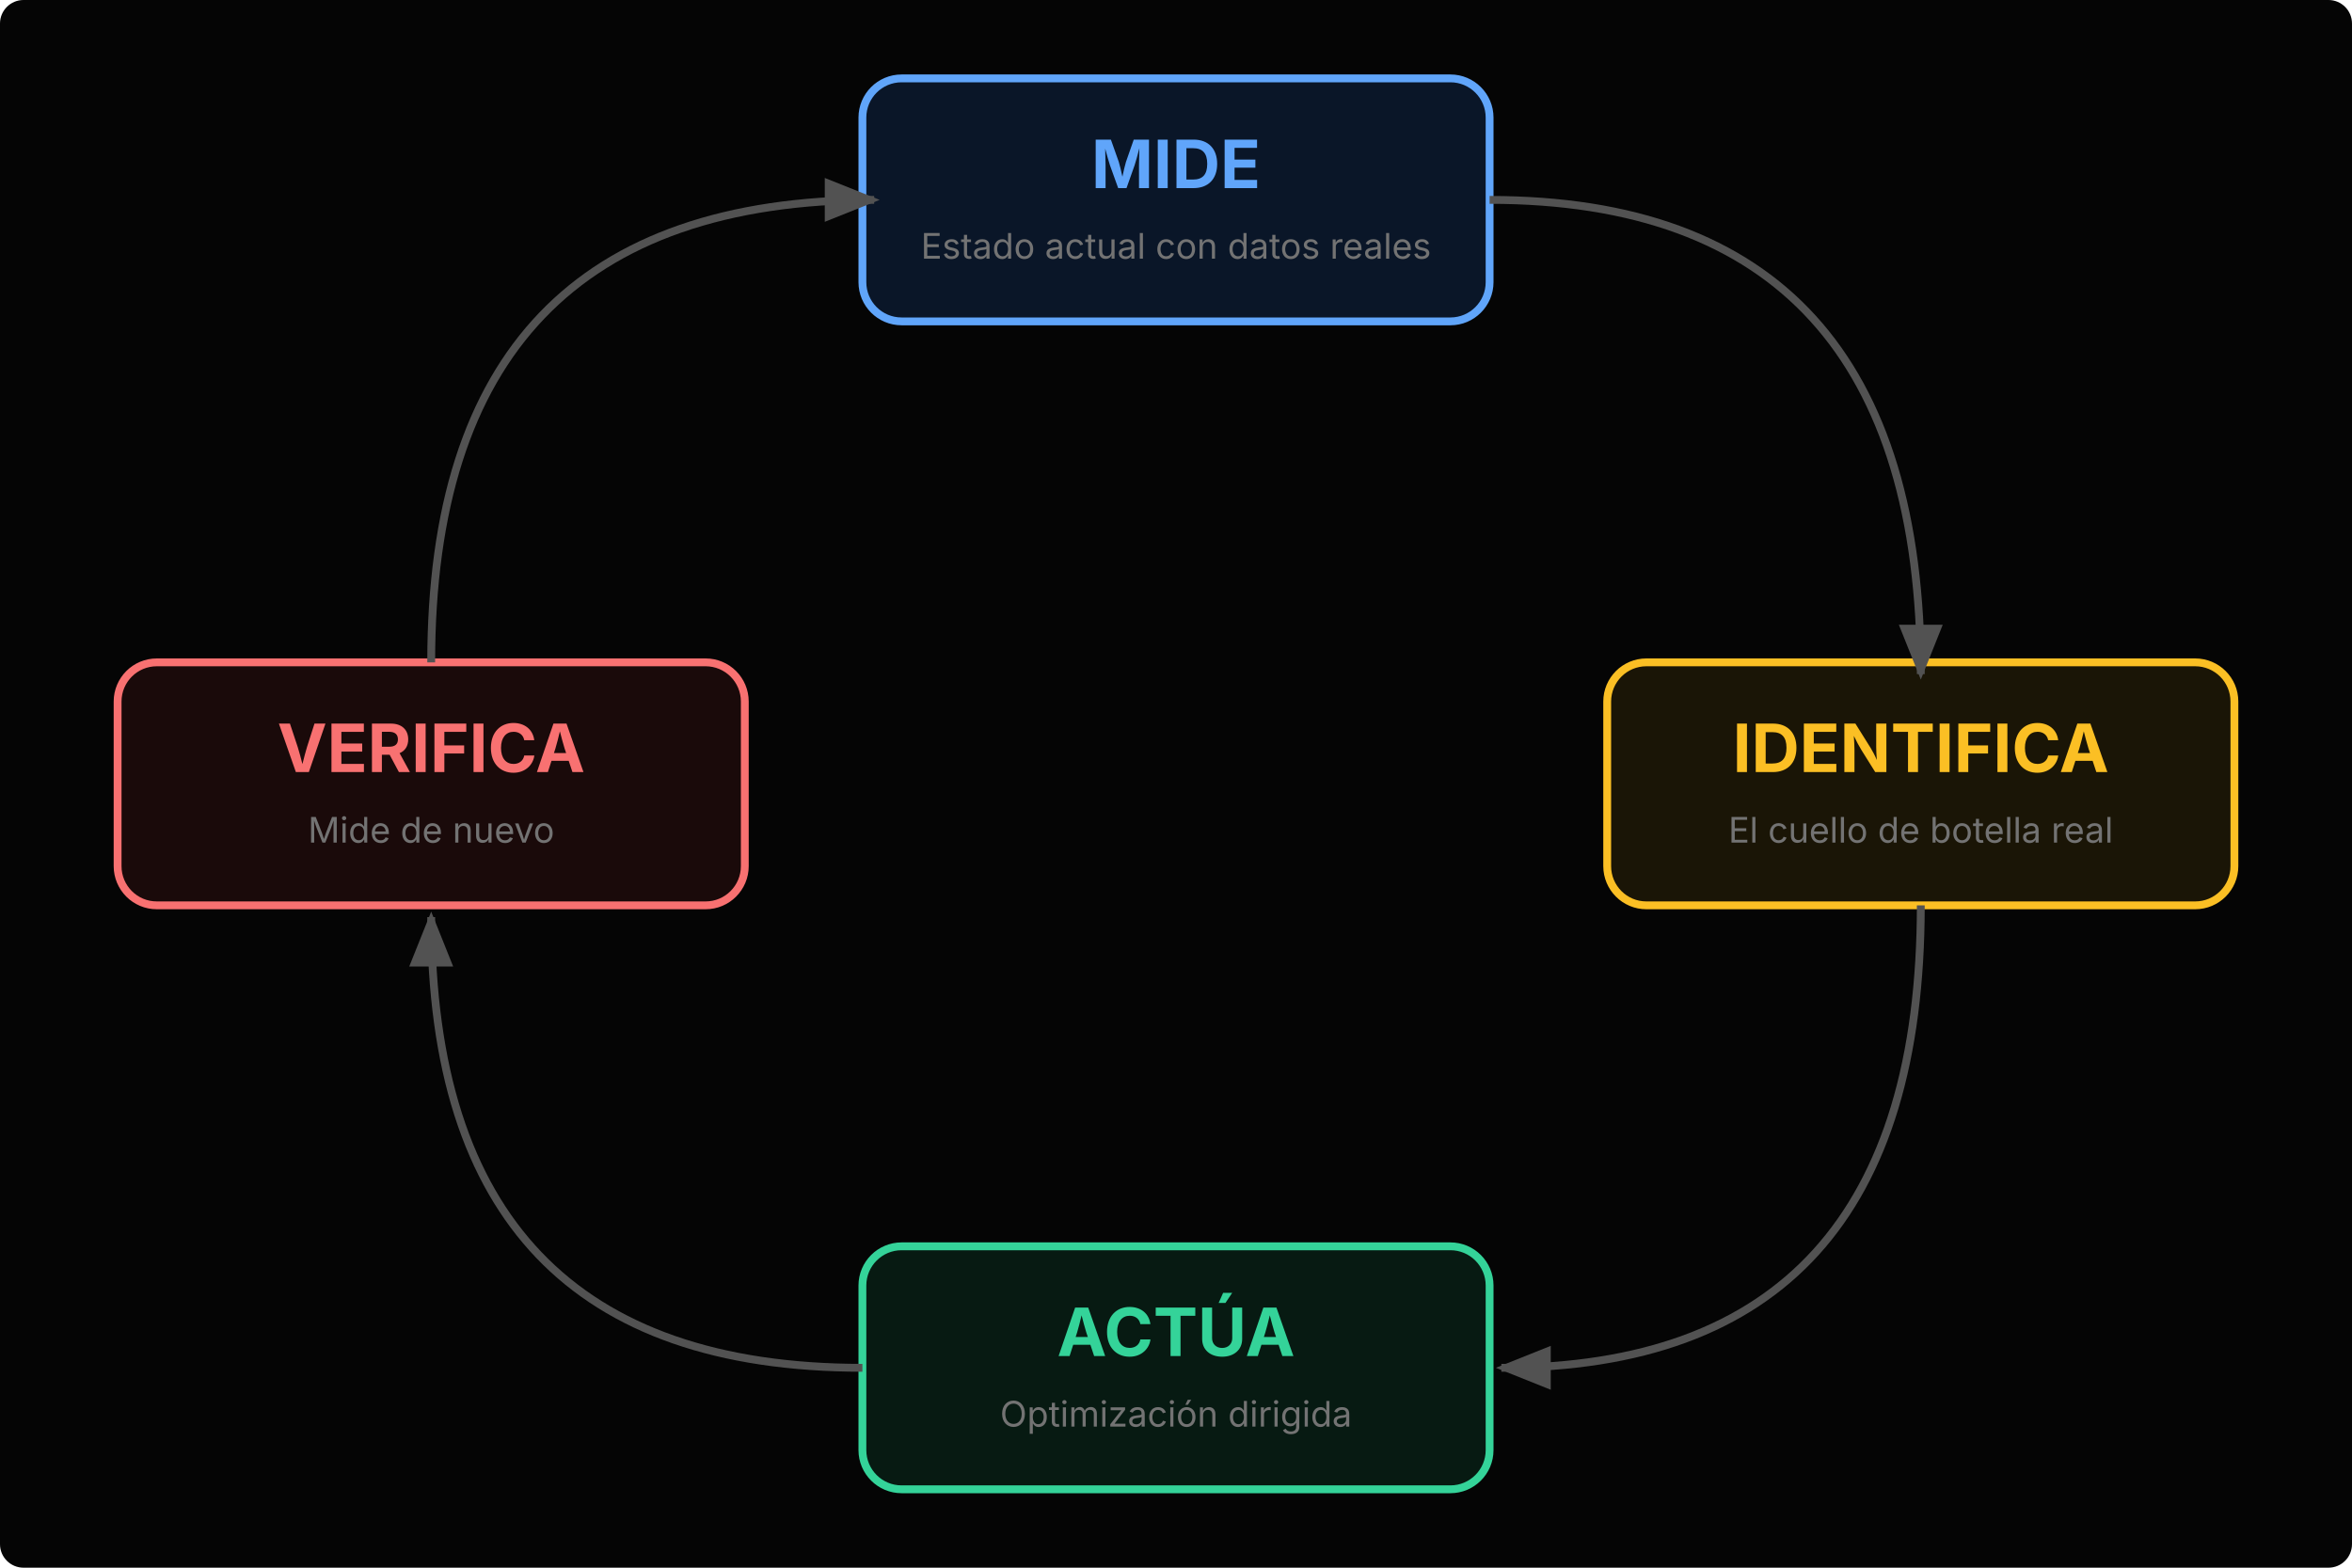
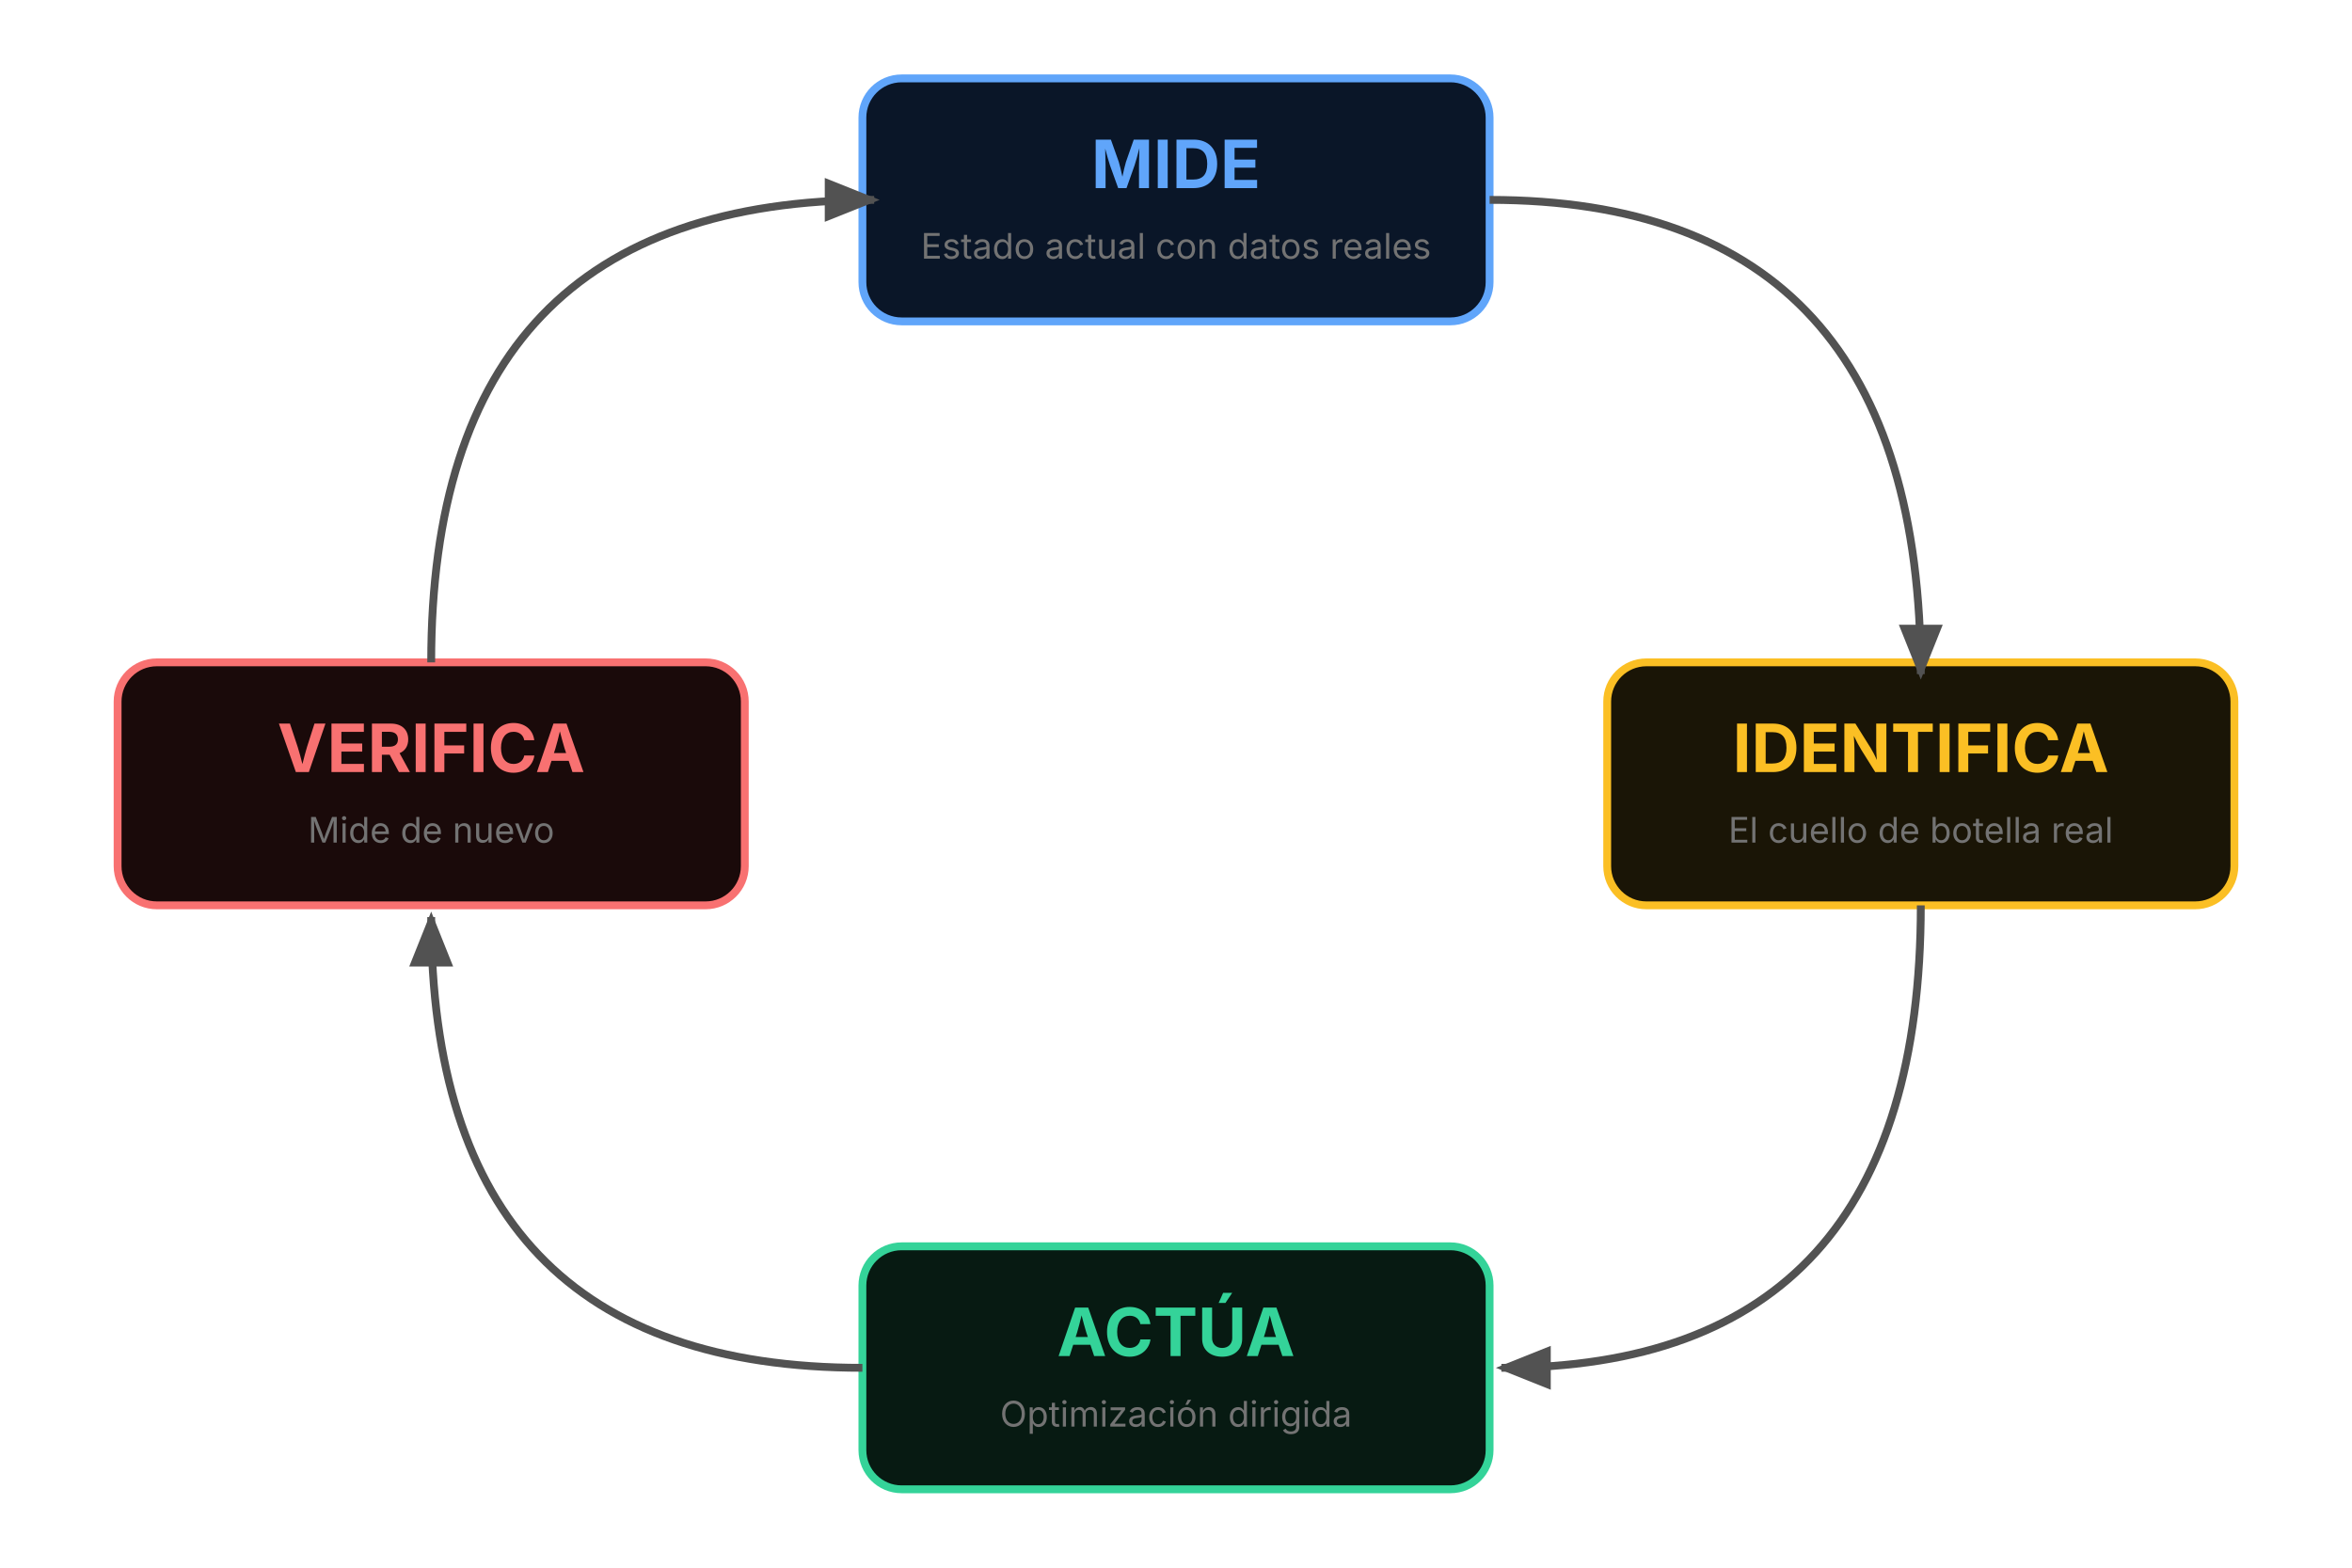
<svg xmlns="http://www.w3.org/2000/svg" width="600" height="400" viewBox="0 0 600 400">
  <defs>
    <marker id="arr" viewBox="0 0 10 10" refX="9" refY="5" markerWidth="7" markerHeight="7" orient="auto">
      <path d="M0 1L10 5L0 9z" fill="#525252" />
    </marker>
  </defs>
-   <rect width="600" height="400" fill="#050505" rx="6" />
  <rect x="220" y="20" width="160" height="62" rx="10" fill="#0a1628" stroke="#60a5fa" stroke-width="2" />
  <text x="300" y="48" text-anchor="middle" font-family="-apple-system,BlinkMacSystemFont,'Segoe UI',sans-serif" font-size="17" font-weight="bold" fill="#60a5fa">MIDE</text>
  <text x="300" y="66" text-anchor="middle" font-family="-apple-system,BlinkMacSystemFont,'Segoe UI',sans-serif" font-size="9" fill="#737373">Estado actual con datos reales</text>
  <rect x="410" y="169" width="160" height="62" rx="10" fill="#1a1506" stroke="#fbbf24" stroke-width="2" />
  <text x="490" y="197" text-anchor="middle" font-family="-apple-system,BlinkMacSystemFont,'Segoe UI',sans-serif" font-size="17" font-weight="bold" fill="#fbbf24">IDENTIFICA</text>
  <text x="490" y="215" text-anchor="middle" font-family="-apple-system,BlinkMacSystemFont,'Segoe UI',sans-serif" font-size="9" fill="#737373">El cuello de botella real</text>
  <rect x="220" y="318" width="160" height="62" rx="10" fill="#071a12" stroke="#34d399" stroke-width="2" />
  <text x="300" y="346" text-anchor="middle" font-family="-apple-system,BlinkMacSystemFont,'Segoe UI',sans-serif" font-size="17" font-weight="bold" fill="#34d399">ACTÚA</text>
  <text x="300" y="364" text-anchor="middle" font-family="-apple-system,BlinkMacSystemFont,'Segoe UI',sans-serif" font-size="9" fill="#737373">Optimización dirigida</text>
  <rect x="30" y="169" width="160" height="62" rx="10" fill="#1a0a0a" stroke="#f87171" stroke-width="2" />
  <text x="110" y="197" text-anchor="middle" font-family="-apple-system,BlinkMacSystemFont,'Segoe UI',sans-serif" font-size="17" font-weight="bold" fill="#f87171">VERIFICA</text>
  <text x="110" y="215" text-anchor="middle" font-family="-apple-system,BlinkMacSystemFont,'Segoe UI',sans-serif" font-size="9" fill="#737373">Mide de nuevo</text>
  <path d="M 380 51 Q 490 51, 490 172" stroke="#525252" stroke-width="2" fill="none" marker-end="url(#arr)" />
  <path d="M 490 231 Q 490 349, 383 349" stroke="#525252" stroke-width="2" fill="none" marker-end="url(#arr)" />
  <path d="M 220 349 Q 110 349, 110 234" stroke="#525252" stroke-width="2" fill="none" marker-end="url(#arr)" />
  <path d="M 110 169 Q 110 51, 223 51" stroke="#525252" stroke-width="2" fill="none" marker-end="url(#arr)" />
</svg>
